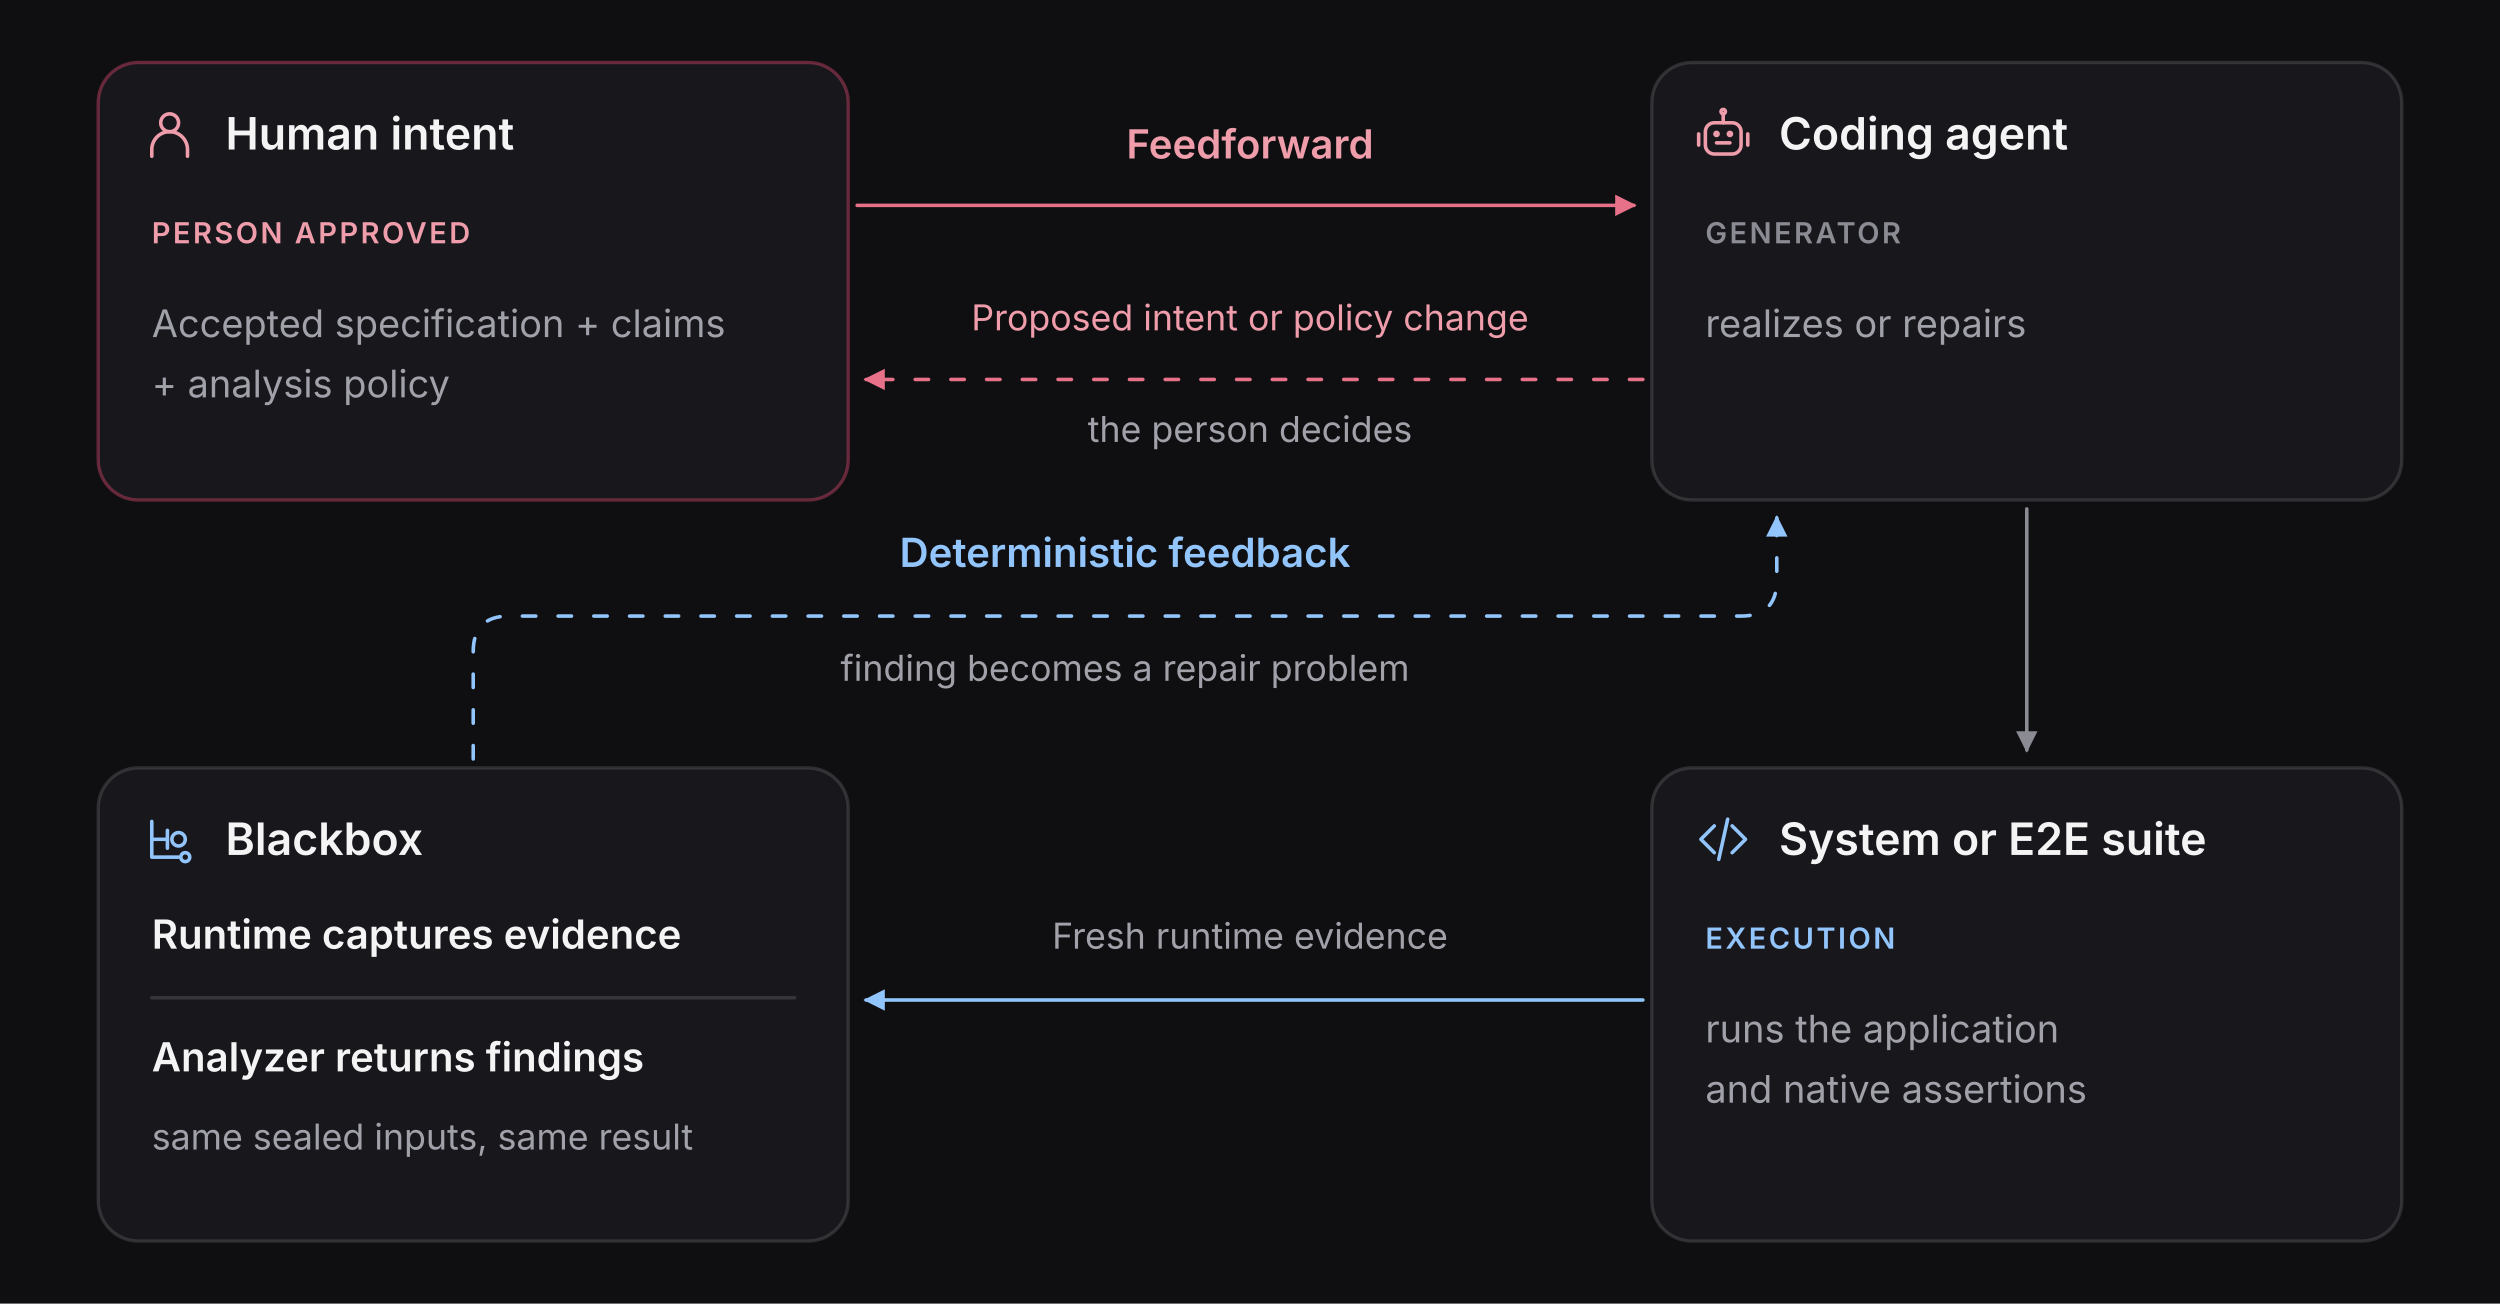
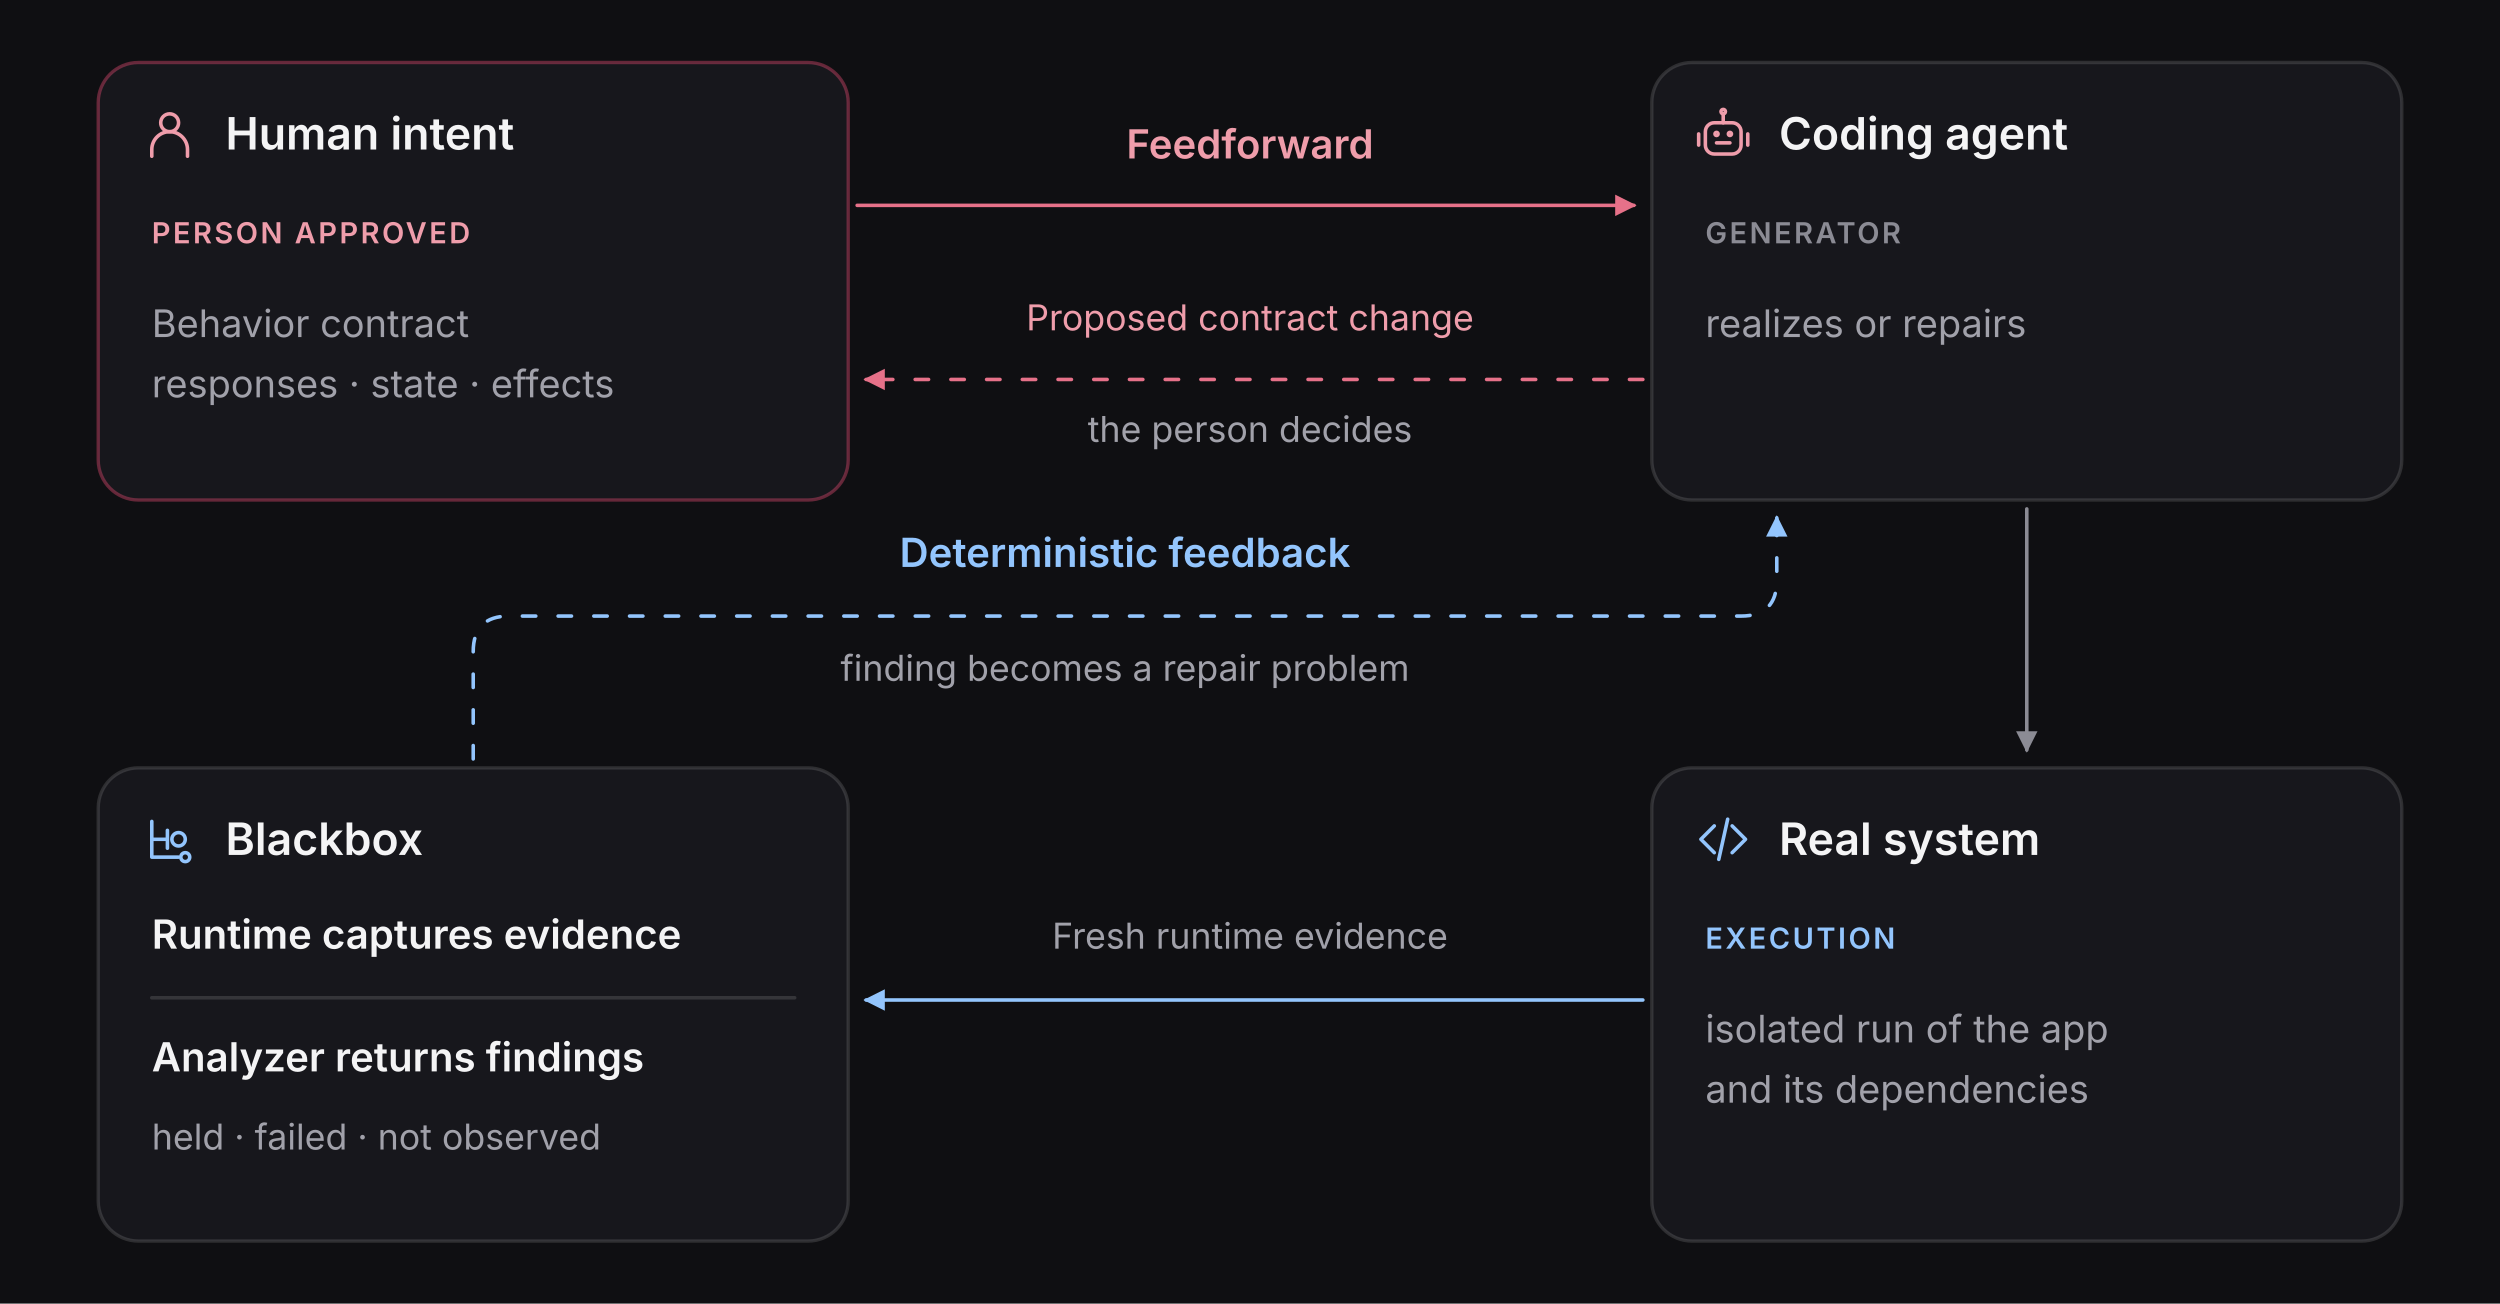
<svg xmlns="http://www.w3.org/2000/svg" width="1120" height="584" viewBox="0 0 1120 584" role="img" aria-labelledby="loop-title loop-description">
  <defs>
    <marker id="loop-arrow-neutral" viewBox="0 0 8 8" refX="7" refY="4" markerWidth="6" markerHeight="6" orient="auto">
      <path d="m0 0 8 4-8 4Z" fill="#8B8B94" />
    </marker>
    <marker id="loop-arrow-pink" viewBox="0 0 8 8" refX="7" refY="4" markerWidth="6" markerHeight="6" orient="auto">
      <path d="m0 0 8 4-8 4Z" fill="#E67189" />
    </marker>
    <marker id="loop-arrow-blue" viewBox="0 0 8 8" refX="7" refY="4" markerWidth="6" markerHeight="6" orient="auto">
      <path d="m0 0 8 4-8 4Z" fill="#93C5FD" />
    </marker>
  </defs>
  <style>
    text { font-family: Geist, Inter, Arial, sans-serif; }
    .panel { fill: #17171C; stroke: #FFFFFF; stroke-opacity: .13; stroke-width: 1.5; }
    .panel.approved { stroke: #DB486F; stroke-opacity: .42; }
    .heading { fill: #F4F4F5; font-size: 20px; font-weight: 575; }
    .body { fill: #A1A1AA; font-size: 17px; }
    .role { fill: #8B8B94; font-size: 13px; font-weight: 600; letter-spacing: 1.1px; }
    .annotation { fill: #A1A1AA; font-size: 16px; }
    .flow-label { font-size: 18px; font-weight: 575; }
    .arrow, .flow { fill: none; stroke-width: 1.6; stroke-linecap: round; stroke-linejoin: round; }
    .flow { stroke-dasharray: 6 10; animation: loop-flow 16s linear infinite; }
    @keyframes loop-flow { from { stroke-dashoffset: 0; } to { stroke-dashoffset: -128; } }
    @media (prefers-reduced-motion: reduce) { .flow { animation: none; stroke-dashoffset: 0; } }
  </style>
  <rect width="1120" height="584" fill="#0F0F12" />
  <g id="loop-human-intent">
    <rect x="44" y="28" width="336" height="196" rx="18" class="panel approved" />
    <svg x="64" y="48" width="24" height="24" viewBox="0 0 24 24" fill="none" stroke="#EF9DAB" stroke-width="1.6" stroke-linecap="round" stroke-linejoin="round" aria-hidden="true">
      <circle cx="12" cy="7" r="4" />
      <path d="M4 22v-3a8 8 0 0 1 16 0v3" />
    </svg>
    <text x="101" y="67" class="heading" data-max-width="255">Human intent</text>
    <text x="68" y="109" class="role" style="fill:#EF9DAB" data-max-width="288">PERSON APPROVED</text>
-     <text x="68" y="151" class="body" data-max-width="288">Accepted specification + claims</text>
-     <text x="68" y="178" class="body" data-max-width="288">+ analysis policy</text>
+     <text x="68" y="151" class="body" data-max-width="288">Behavior contract</text>
+     <text x="68" y="178" class="body" data-max-width="288">responses · state · effects</text>
  </g>
  <g id="loop-coding-agent">
    <rect x="740" y="28" width="336" height="196" rx="18" class="panel" />
    <svg x="760" y="48" width="24" height="24" viewBox="0 0 24 24" fill="none" stroke="#EF9DAB" stroke-width="1.6" stroke-linecap="round" stroke-linejoin="round" aria-hidden="true">
      <rect x="4" y="7" width="16" height="14" rx="4" />
      <path d="M12 3v4M1 12v5m22-5v5M9 16h6" />
      <circle cx="9" cy="12" r=".7" />
      <circle cx="15" cy="12" r=".7" />
      <circle cx="12" cy="2" r="1" />
    </svg>
    <text x="797" y="67" class="heading" data-max-width="255">Coding agent</text>
    <text x="764" y="109" class="role" data-max-width="288">GENERATOR</text>
    <text x="764" y="151" class="body" data-max-width="288">realizes or repairs</text>
  </g>
  <g id="loop-feedforward">
    <text x="560" y="71" class="flow-label" fill="#EF9DAB" text-anchor="middle" data-max-width="304">Feedforward</text>
    <path d="M384 92 H732" class="arrow" stroke="#E67189" marker-end="url(#loop-arrow-pink)" />
  </g>
  <g id="loop-intent-change">
-     <text x="560" y="148" class="annotation" text-anchor="middle" style="fill:#EF9DAB" data-max-width="320">Proposed intent or policy change</text>
+     <text x="560" y="148" class="annotation" text-anchor="middle" style="fill:#EF9DAB" data-max-width="320">Proposed contract change</text>
    <path d="M736 170 H394" class="flow" stroke="#E67189" />
    <path d="M394 170 H388" class="arrow" stroke="#E67189" marker-end="url(#loop-arrow-pink)" />
    <text x="560" y="198" class="annotation" text-anchor="middle" data-max-width="320">the person decides</text>
  </g>
  <g id="loop-execution">
    <rect x="740" y="344" width="336" height="212" rx="18" class="panel" />
    <svg x="760" y="364" width="24" height="24" viewBox="0 0 24 24" fill="none" stroke="#93C5FD" stroke-width="1.6" stroke-linecap="round" stroke-linejoin="round" aria-hidden="true">
      <path d="m8 6-6 6 6 6m8-12 6 6-6 6M14 3l-4 18" />
    </svg>
-     <text x="797" y="383" class="heading" data-max-width="255">System or E2E suite</text>
+     <text x="797" y="383" class="heading" data-max-width="255">Real system</text>
    <text x="764" y="425" class="role" style="fill:#93C5FD" data-max-width="288">EXECUTION</text>
-     <text x="764" y="467" class="body" data-max-width="288">runs the application</text>
-     <text x="764" y="494" class="body" data-max-width="288">and native assertions</text>
+     <text x="764" y="467" class="body" data-max-width="288">isolated run of the app</text>
+     <text x="764" y="494" class="body" data-max-width="288">and its dependencies</text>
  </g>
  <path d="M908 228 V336" class="arrow" stroke="#8B8B94" marker-end="url(#loop-arrow-neutral)" />
  <g id="loop-blackbox">
    <rect x="44" y="344" width="336" height="212" rx="18" class="panel" />
    <svg x="64" y="364" width="24" height="24" viewBox="0 0 24 24" fill="none" stroke="#93C5FD" stroke-width="1.6" stroke-linecap="round" stroke-linejoin="round" aria-hidden="true">
      <path d="M4 4v8h7m-7 0v8h12M11 8v8" />
      <circle cx="16" cy="12" r="3" />
      <circle cx="19" cy="20" r="2" />
    </svg>
    <text x="101" y="383" class="heading" data-max-width="255">Blackbox</text>
    <text x="68" y="425" class="heading" style="font-size:18px" data-max-width="288">Runtime captures evidence</text>
    <path d="M68 447 H356" class="arrow" stroke="#FFFFFF" stroke-opacity=".13" />
    <text x="68" y="480" class="heading" style="font-size:18px" data-max-width="288">Analyzer returns findings</text>
-     <text x="68" y="515" class="annotation" data-max-width="288">same sealed inputs, same result</text>
+     <text x="68" y="515" class="annotation" data-max-width="288">held · failed · not observed</text>
  </g>
  <g id="loop-capture">
    <text x="560" y="425" class="annotation" text-anchor="middle" data-max-width="304">Fresh runtime evidence</text>
    <path d="M736 448 H388" class="arrow" stroke="#93C5FD" marker-end="url(#loop-arrow-blue)" />
  </g>
  <g id="loop-feedback">
    <path d="M212 340 V292 Q212 276 228 276 H780 Q796 276 796 260 V238" class="flow" stroke="#93C5FD" />
    <path d="M796 238 V232" class="arrow" stroke="#93C5FD" marker-end="url(#loop-arrow-blue)" />
    <text x="504" y="254" class="flow-label" fill="#93C5FD" text-anchor="middle" data-max-width="420">Deterministic feedback</text>
    <text x="504" y="305" class="annotation" text-anchor="middle" data-max-width="420">finding becomes a repair problem</text>
  </g>
</svg>
